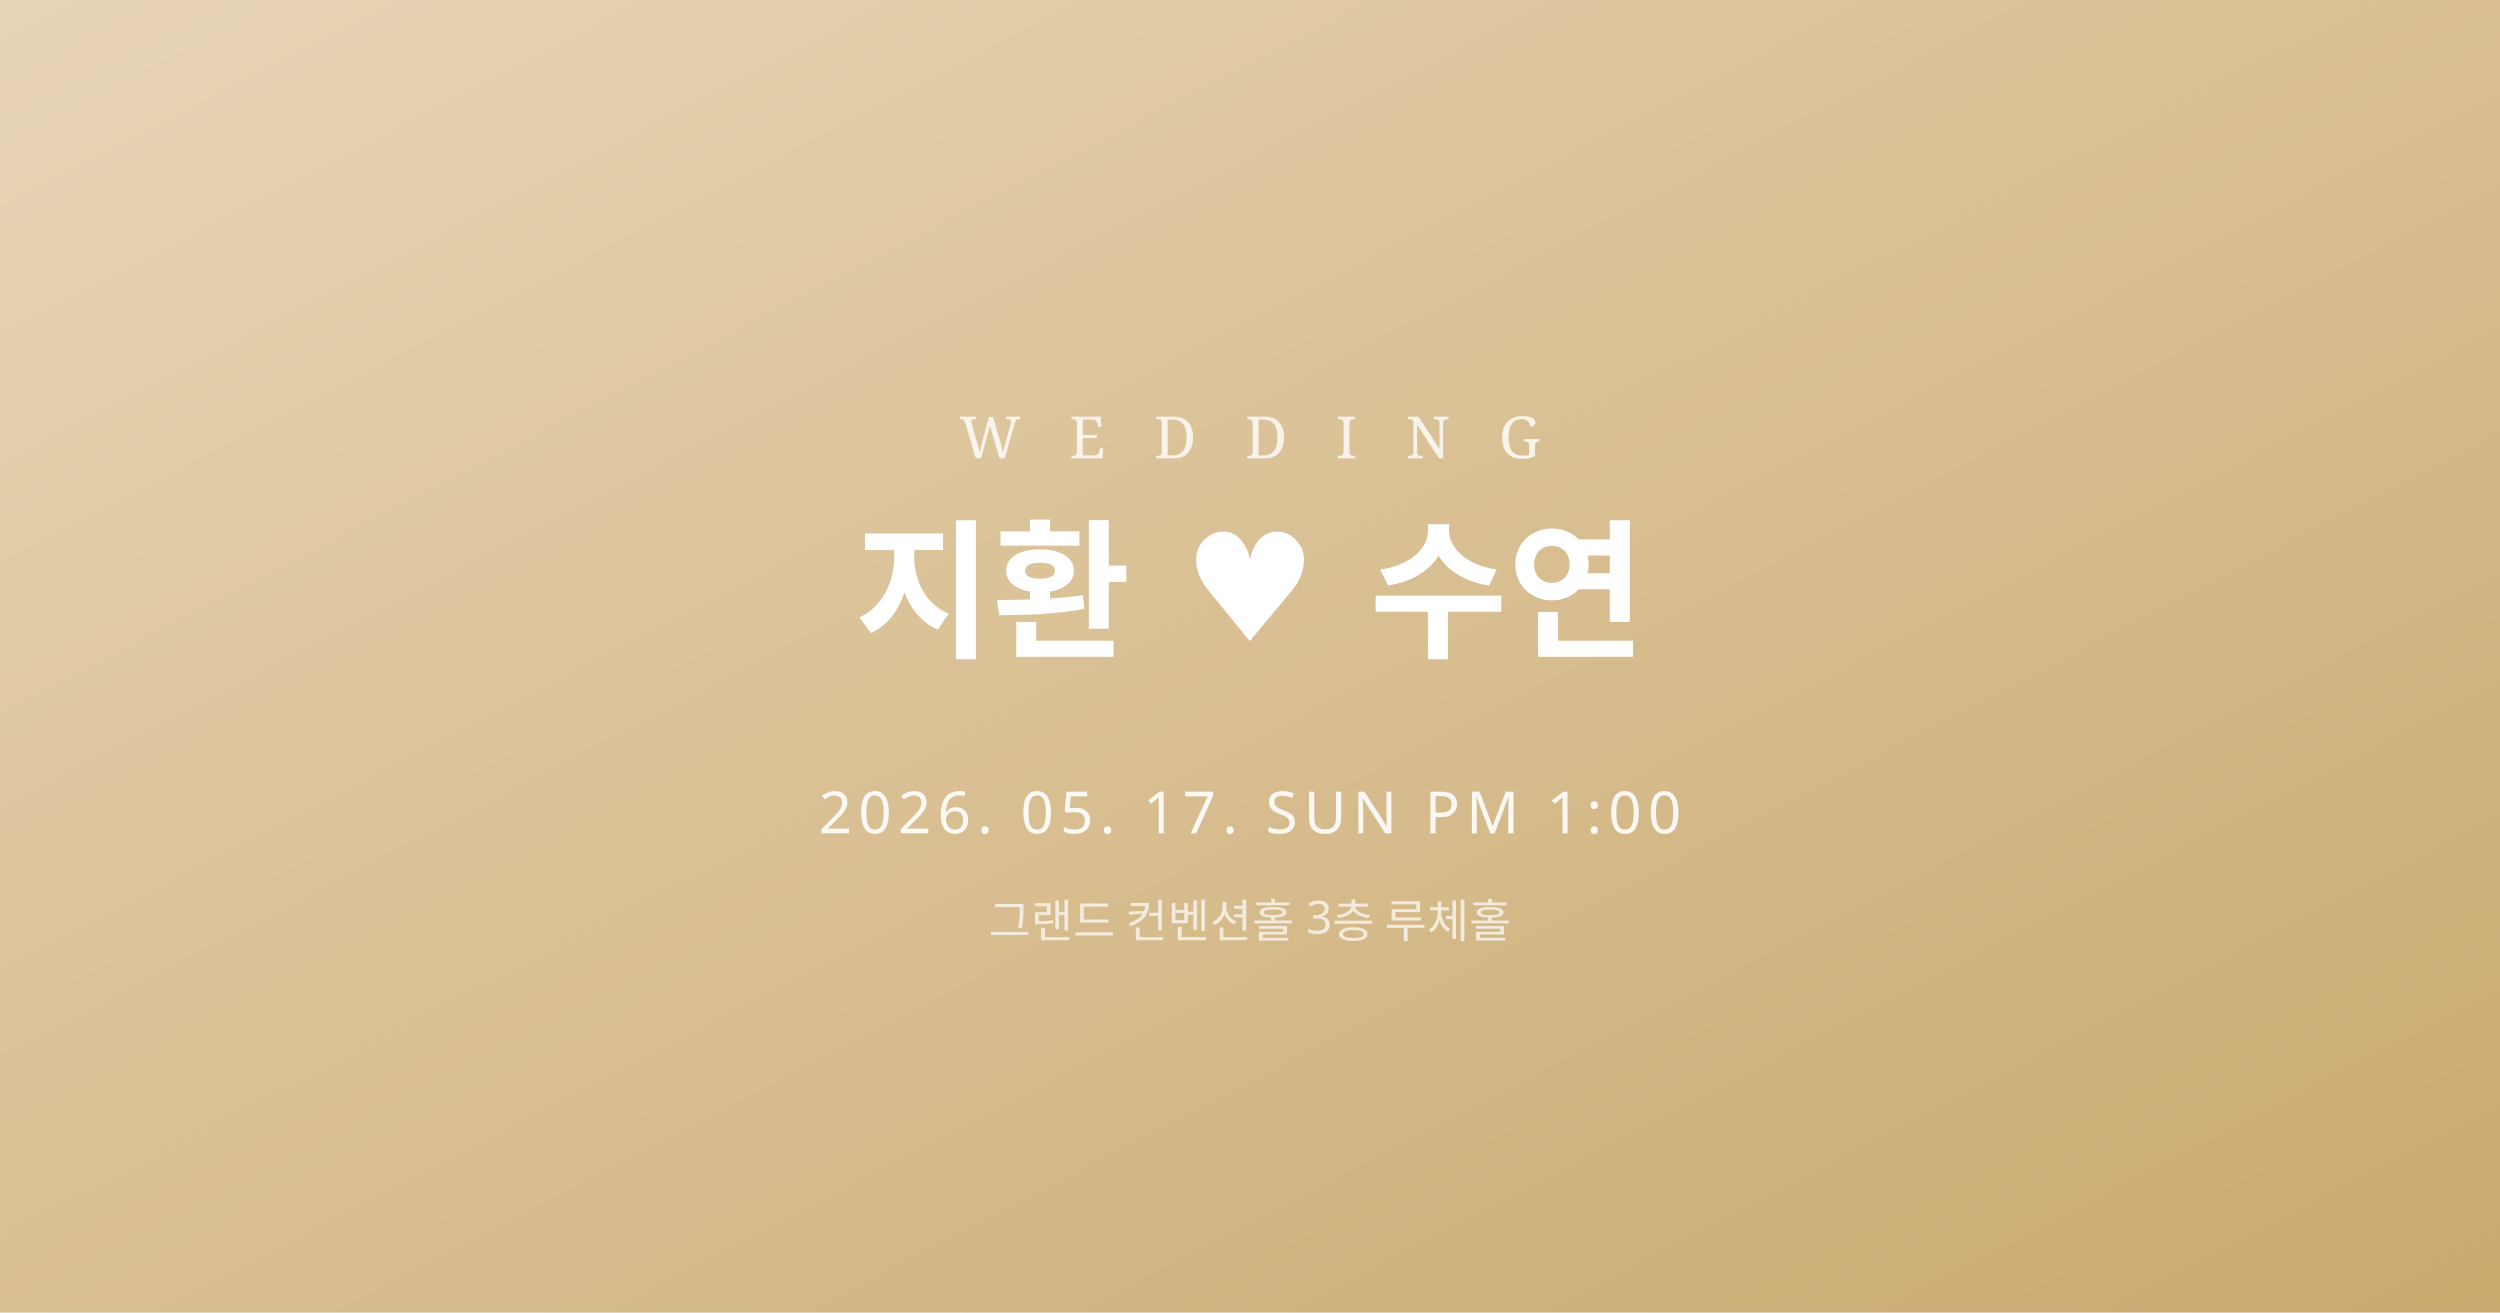
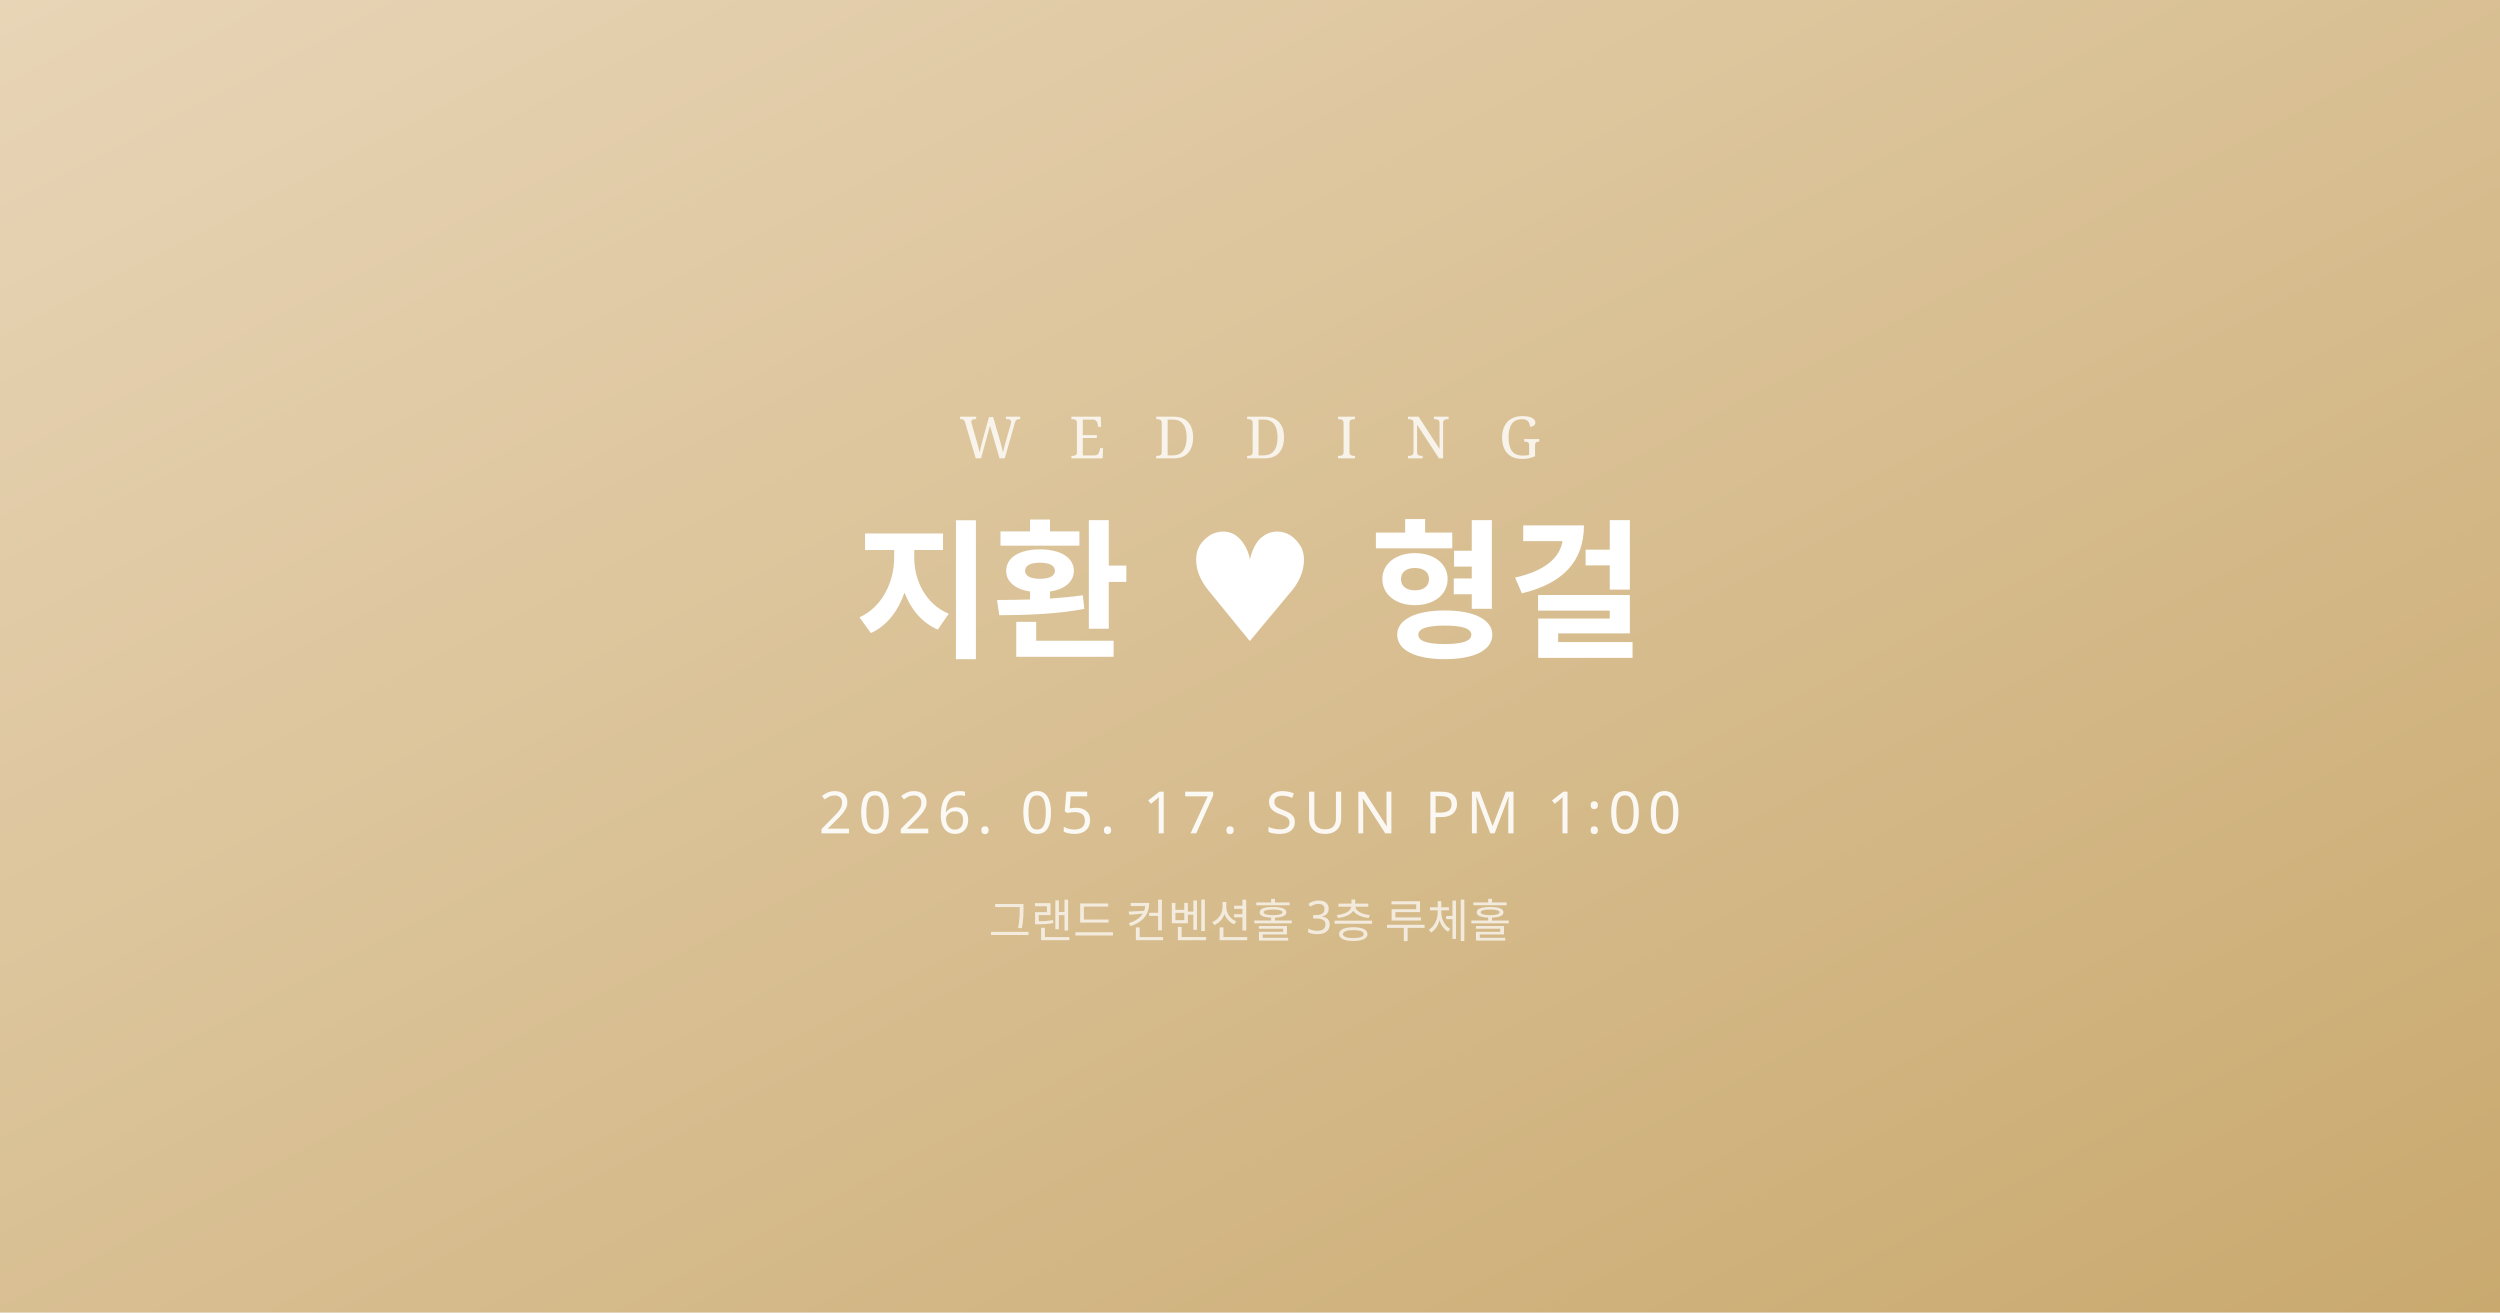
<svg xmlns="http://www.w3.org/2000/svg" width="1200" height="630" viewBox="0 0 1200 630">
  <defs>
    <linearGradient id="bg" x1="0%" y1="0%" x2="100%" y2="100%">
      <stop offset="0%" style="stop-color:#e8d5b7" />
      <stop offset="100%" style="stop-color:#c9a96e" />
    </linearGradient>
  </defs>
  <rect width="1200" height="630" fill="url(#bg)" />
  <text x="600" y="220" text-anchor="middle" font-family="serif" font-size="28" fill="rgba(255,255,255,0.8)" letter-spacing="8">W E D D I N G</text>
-   <text x="600" y="310" text-anchor="middle" font-family="serif" font-size="72" fill="white" font-weight="bold">지환 ♥ 수연</text>
+   <text x="600" y="310" text-anchor="middle" font-family="serif" font-size="72" fill="white" font-weight="bold">지환 ♥ 형걸</text>
  <text x="600" y="400" text-anchor="middle" font-family="sans-serif" font-size="28" fill="rgba(255,255,255,0.9)" letter-spacing="3">2026. 05. 17. SUN PM 1:00</text>
  <text x="600" y="450" text-anchor="middle" font-family="sans-serif" font-size="22" fill="rgba(255,255,255,0.7)">그랜드 컨벤션홀 3층 루체홀</text>
</svg>
